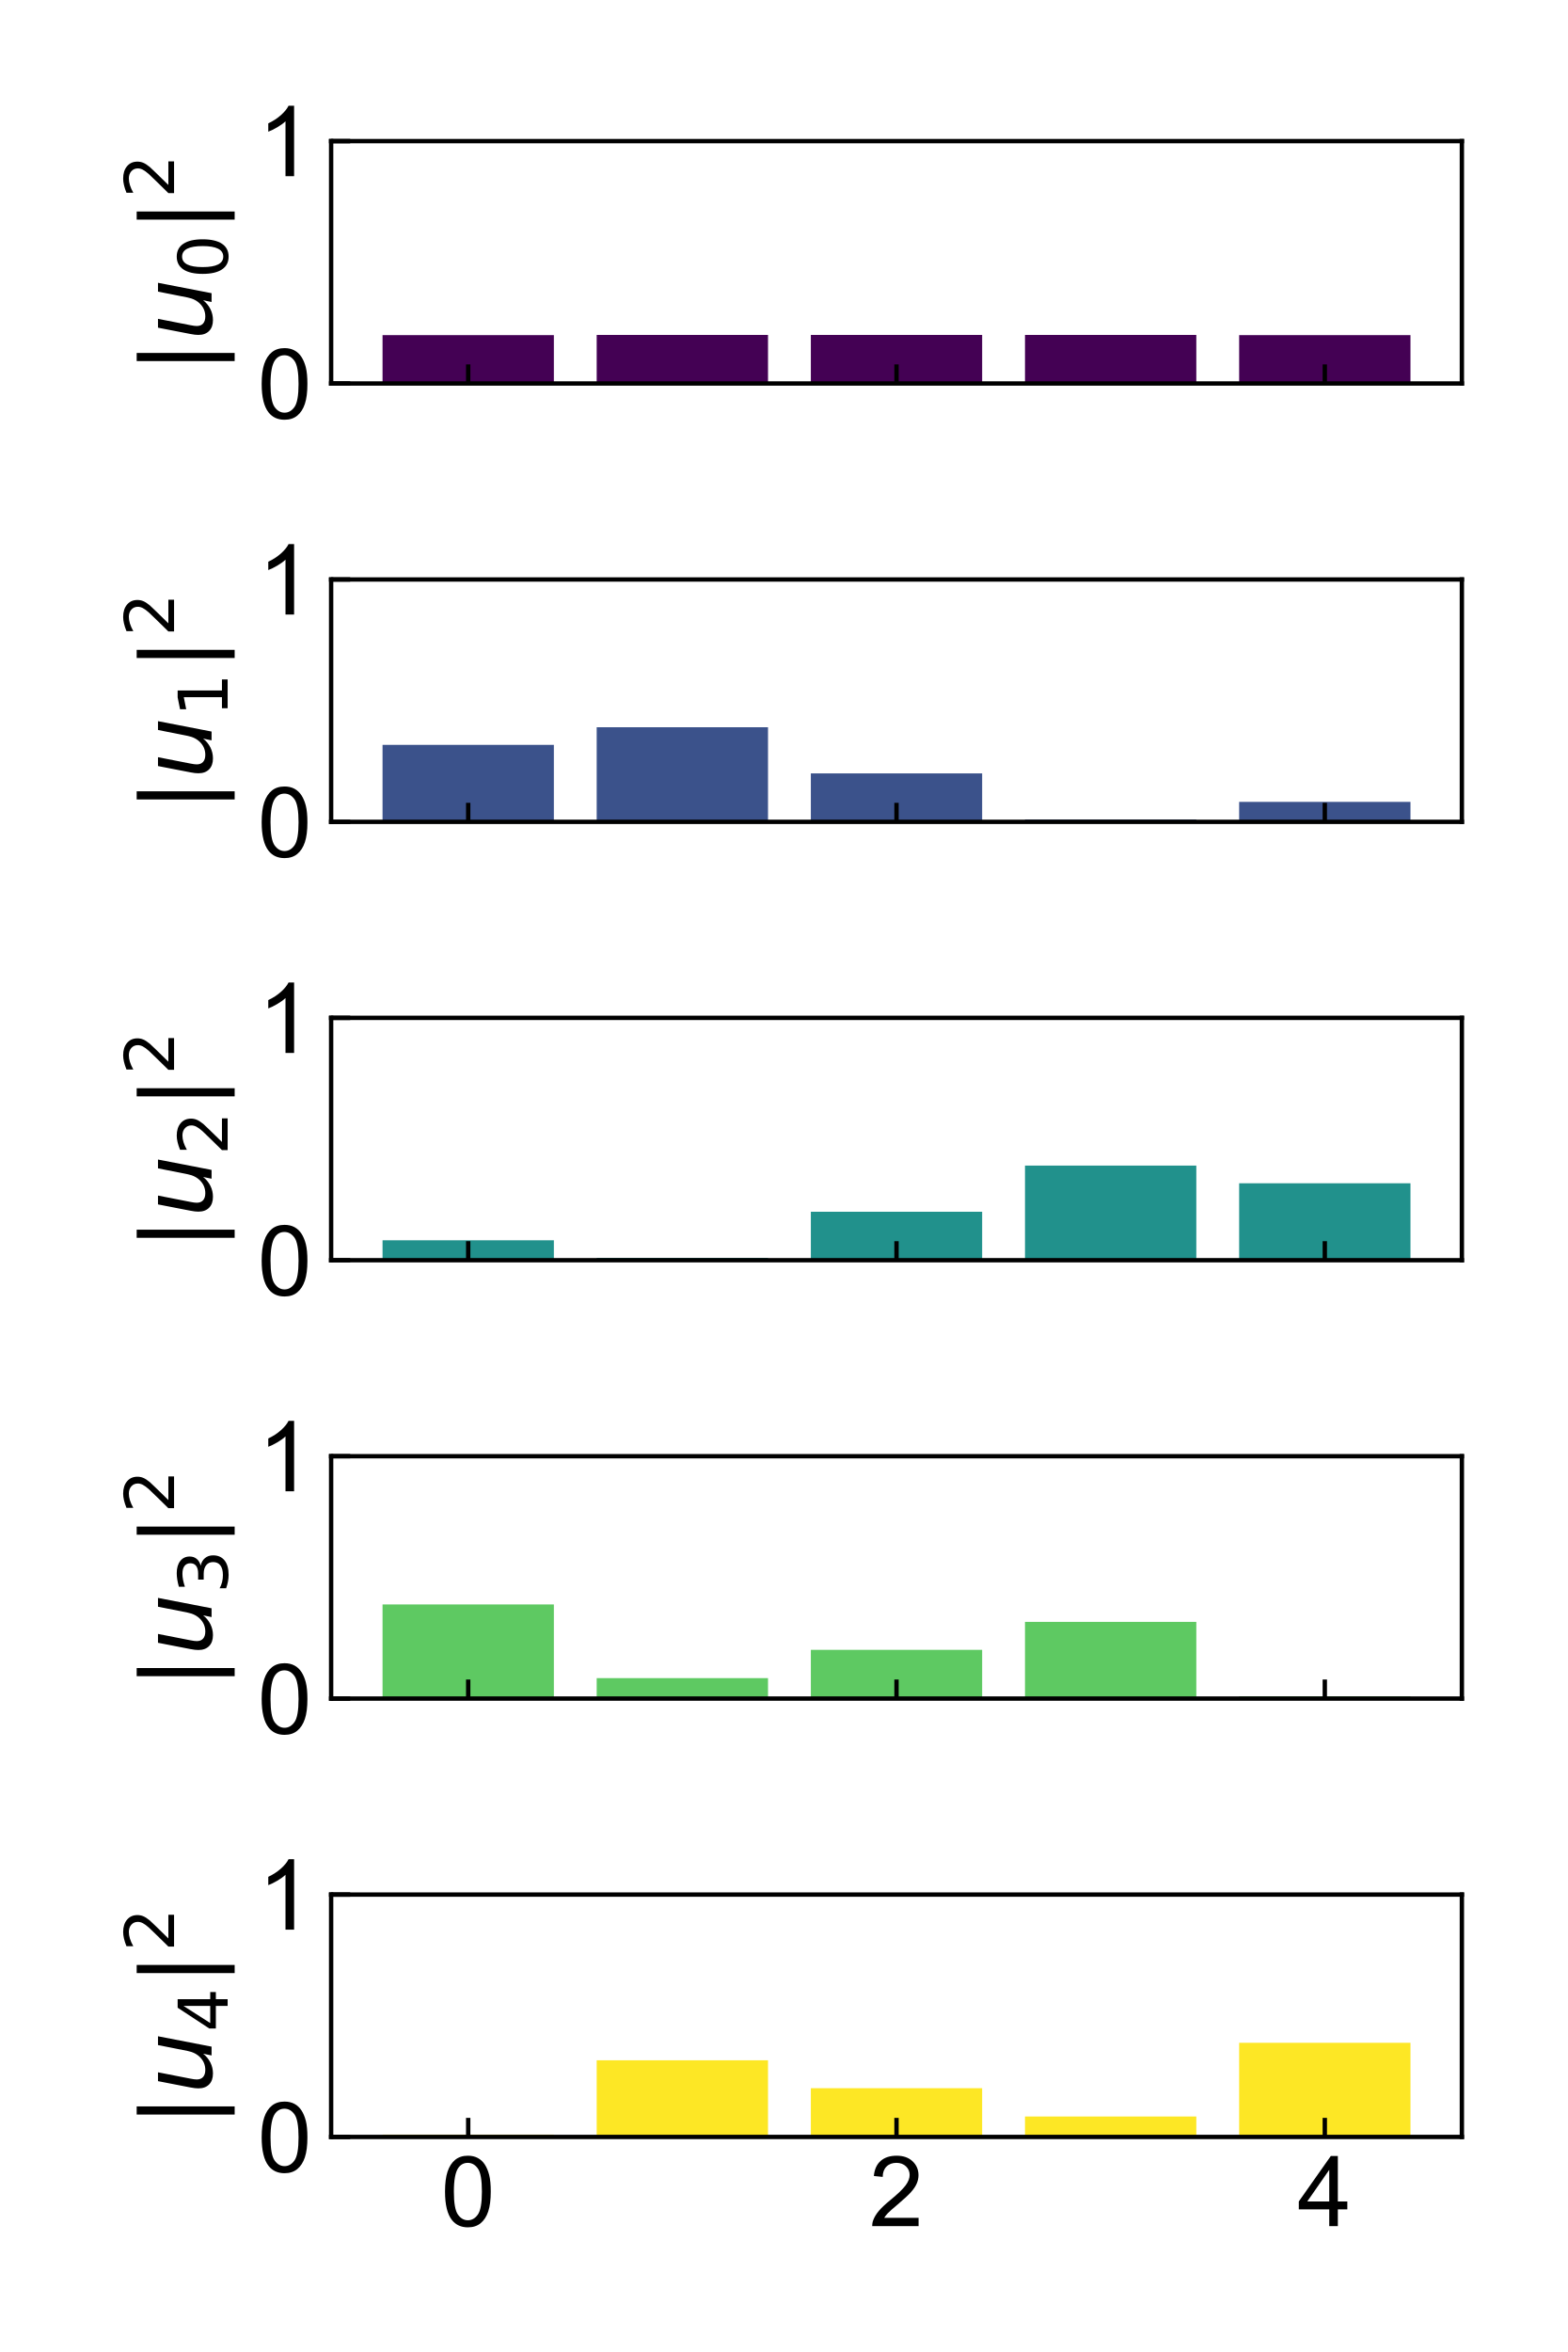
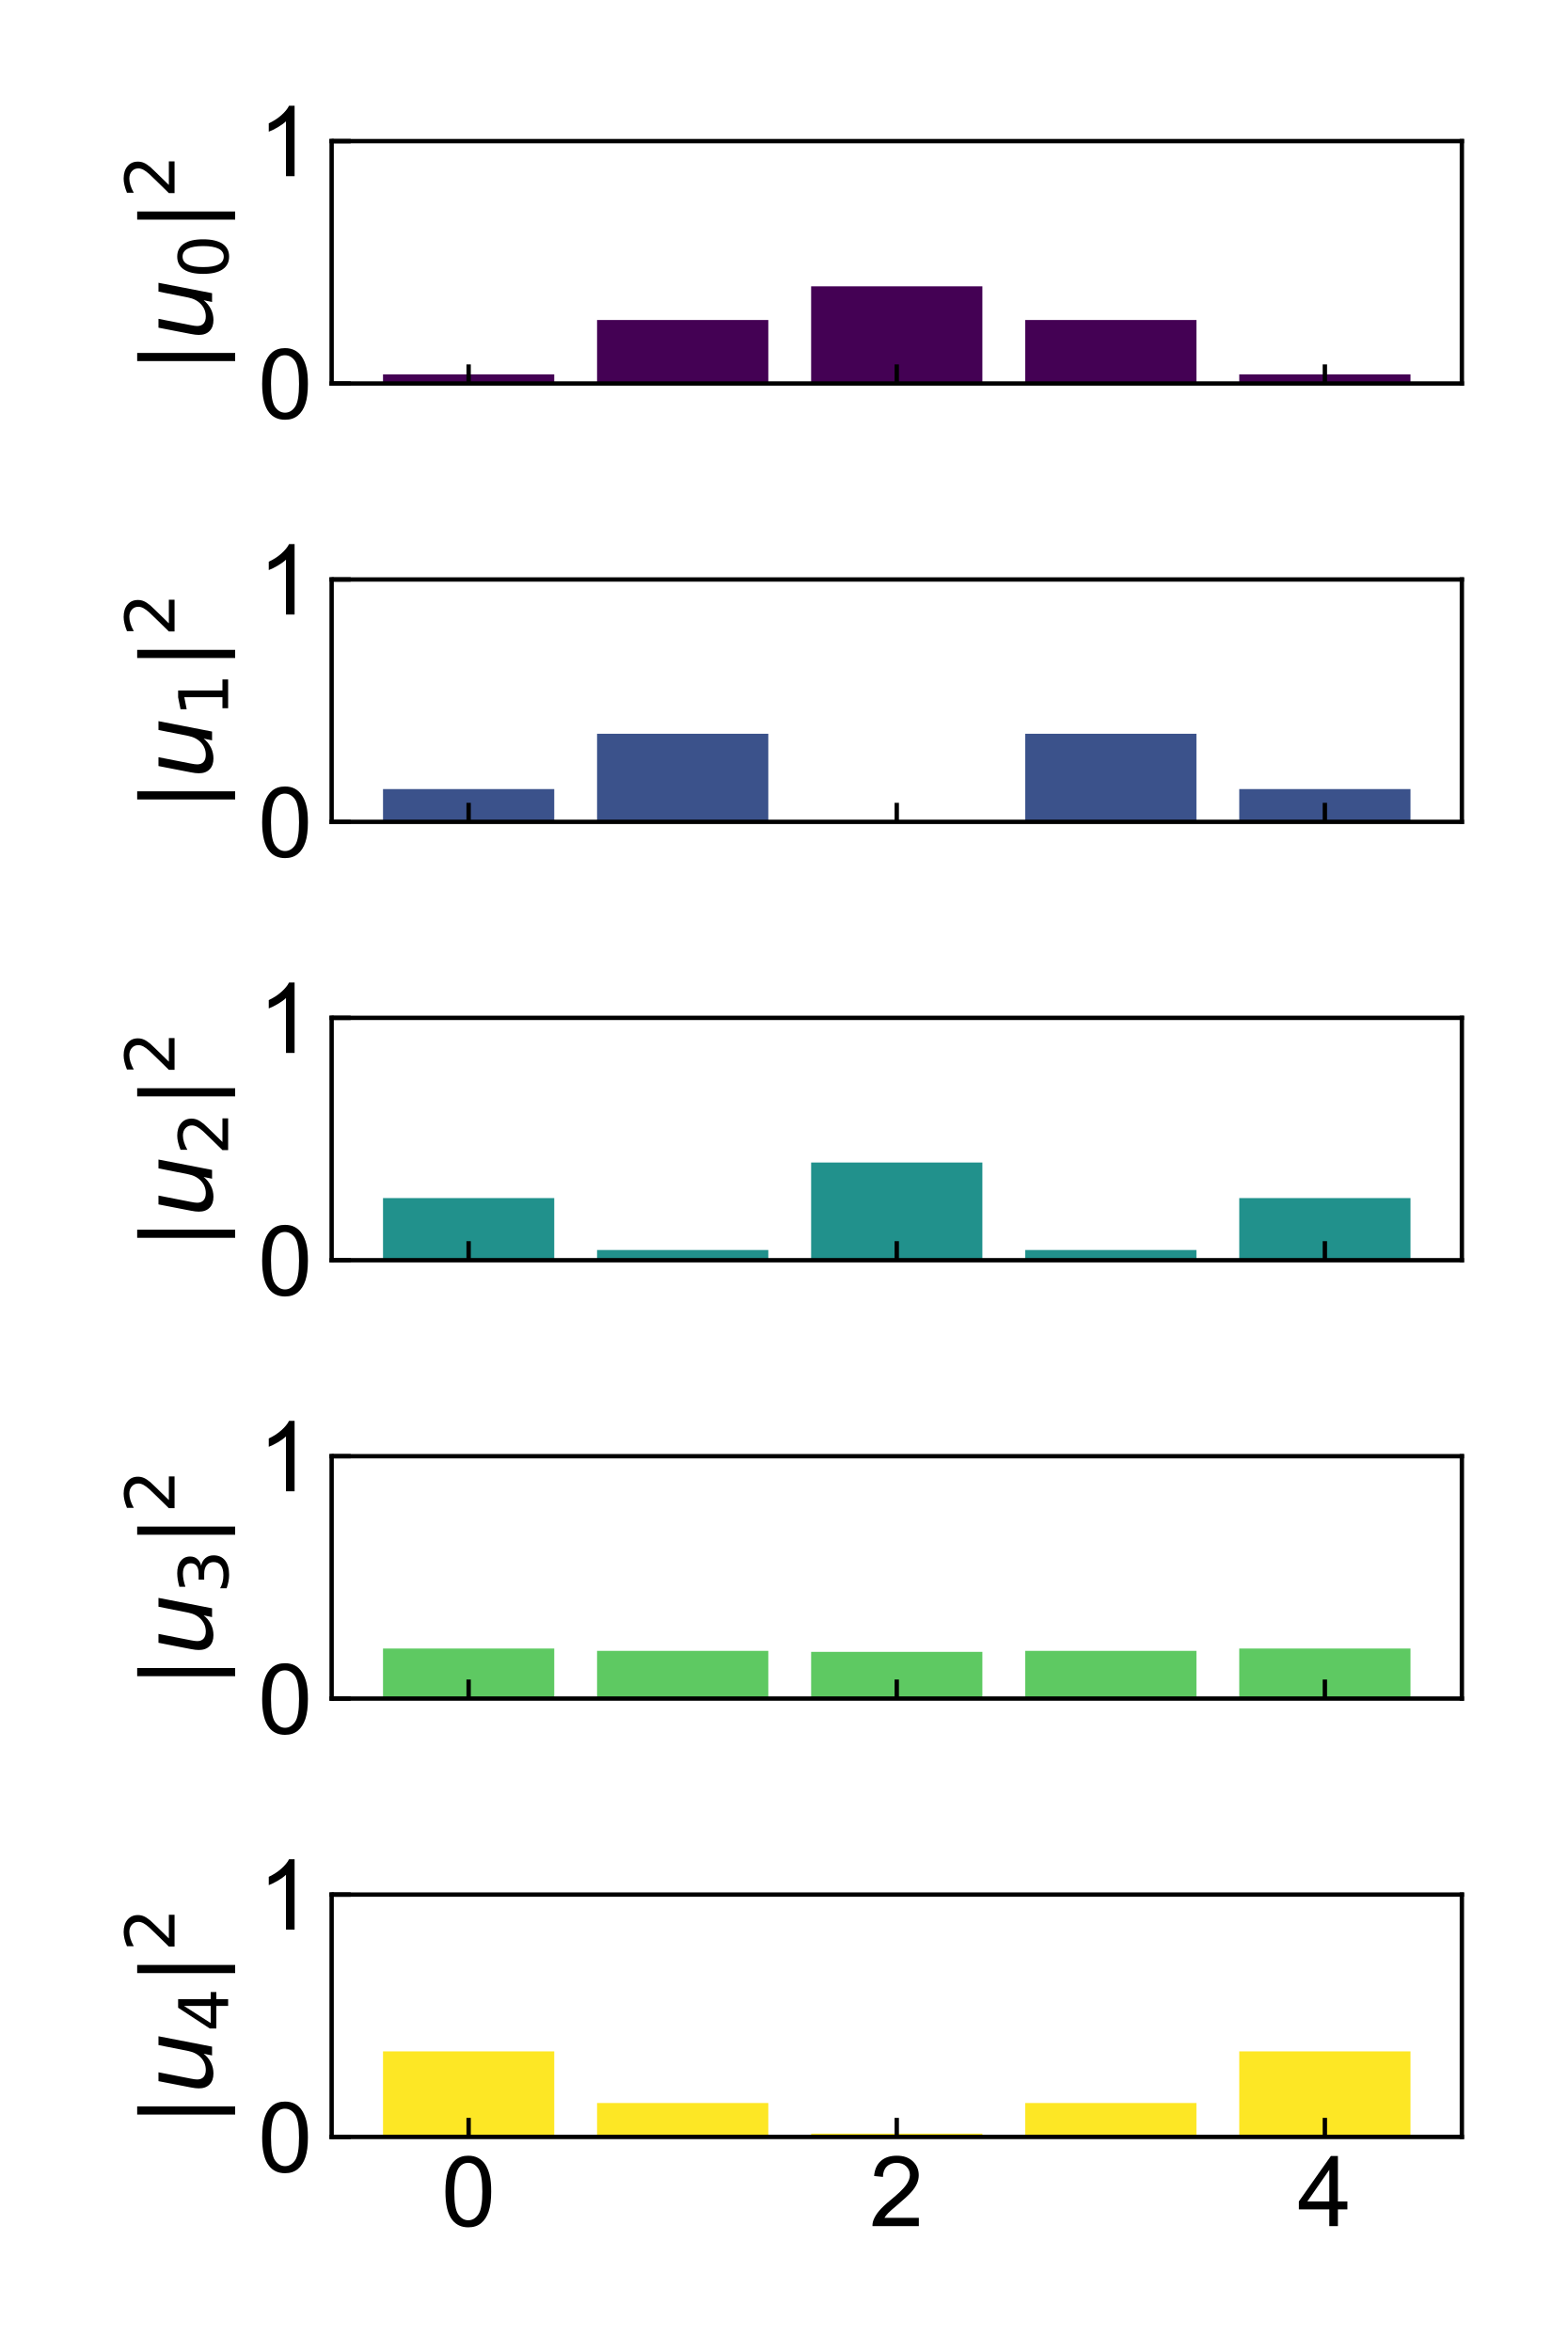
<svg xmlns="http://www.w3.org/2000/svg" xmlns:xlink="http://www.w3.org/1999/xlink" width="288pt" height="432pt" viewBox="0 0 288 432" version="1.1">
  <defs>
    <style type="text/css">*{stroke-linejoin: round; stroke-linecap: butt}</style>
  </defs>
  <g id="figure_1">
    <g id="patch_1">
      <path d="M 0 432  L 288 432  L 288 0  L 0 0  L 0 432  z " style="fill: none" />
    </g>
    <g id="axes_1">
      <g id="patch_2">
-         <path d="M 60.834 70.436  L 268.56 70.436  L 268.56 25.92  L 60.834 25.92  L 60.834 70.436  z " style="fill: none" />
+         <path d="M 60.924 70.436  L 268.56 70.436  L 268.56 25.92  L 60.924 25.92  L 60.924 70.436  z " style="fill: none" />
      </g>
      <g id="patch_3">
-         <path d="M 70.276 70.436  L 101.75 70.436  L 101.75 61.555  L 70.276 61.555  z " clip-path="url(#p95266a4637)" style="fill: #440154" />
+         <path d="M 70.362 70.436  L 101.822 70.436  L 101.822 68.764  L 70.362 68.764  z " clip-path="url(#pecebe88ffe)" style="fill: #440154" />
      </g>
      <g id="patch_4">
-         <path d="M 109.618 70.436  L 141.092 70.436  L 141.092 61.519  L 109.618 61.519  z " clip-path="url(#p95266a4637)" style="fill: #440154" />
+         <path d="M 109.687 70.436  L 141.147 70.436  L 141.147 58.776  L 109.687 58.776  z " clip-path="url(#pecebe88ffe)" style="fill: #440154" />
      </g>
      <g id="patch_5">
-         <path d="M 148.96 70.436  L 180.434 70.436  L 180.434 61.515  L 148.96 61.515  z " clip-path="url(#p95266a4637)" style="fill: #440154" />
+         <path d="M 149.012 70.436  L 180.472 70.436  L 180.472 52.583  L 149.012 52.583  z " clip-path="url(#pecebe88ffe)" style="fill: #440154" />
      </g>
      <g id="patch_6">
-         <path d="M 188.302 70.436  L 219.776 70.436  L 219.776 61.519  L 188.302 61.519  z " clip-path="url(#p95266a4637)" style="fill: #440154" />
+         <path d="M 188.337 70.436  L 219.797 70.436  L 219.797 58.776  L 188.337 58.776  z " clip-path="url(#pecebe88ffe)" style="fill: #440154" />
      </g>
      <g id="patch_7">
-         <path d="M 227.644 70.436  L 259.118 70.436  L 259.118 61.555  L 227.644 61.555  z " clip-path="url(#p95266a4637)" style="fill: #440154" />
+         <path d="M 227.662 70.436  L 259.122 70.436  L 259.122 68.764  L 227.662 68.764  z " clip-path="url(#pecebe88ffe)" style="fill: #440154" />
      </g>
      <g id="matplotlib.axis_1">
        <g id="xtick_1">
          <g id="line2d_1">
            <defs>
-               <path id="mbceab2cd16" d="M 0 0  L 0 -3.5  " style="stroke: #000000; stroke-width: 0.8" />
+               <path id="mc1a8fdf931" d="M 0 0  L 0 -3.5  " style="stroke: #000000; stroke-width: 0.8" />
            </defs>
            <g>
-               <use xlink:href="#mbceab2cd16" x="86.013" y="70.436" style="stroke: #000000; stroke-width: 0.8" />
+               <use xlink:href="#mc1a8fdf931" x="86.092" y="70.436" style="stroke: #000000; stroke-width: 0.8" />
            </g>
          </g>
        </g>
        <g id="xtick_2">
          <g id="line2d_2">
            <g>
-               <use xlink:href="#mbceab2cd16" x="164.697" y="70.436" style="stroke: #000000; stroke-width: 0.8" />
+               <use xlink:href="#mc1a8fdf931" x="164.742" y="70.436" style="stroke: #000000; stroke-width: 0.8" />
            </g>
          </g>
        </g>
        <g id="xtick_3">
          <g id="line2d_3">
            <g>
-               <use xlink:href="#mbceab2cd16" x="243.381" y="70.436" style="stroke: #000000; stroke-width: 0.8" />
+               <use xlink:href="#mc1a8fdf931" x="243.392" y="70.436" style="stroke: #000000; stroke-width: 0.8" />
            </g>
          </g>
        </g>
      </g>
      <g id="matplotlib.axis_2">
        <g id="ytick_1">
          <g id="line2d_4">
            <defs>
-               <path id="m86d9c47aa5" d="M 0 0  L 3.5 0  " style="stroke: #000000; stroke-width: 0.8" />
+               <path id="m98992fd514" d="M 0 0  L 3.5 0  " style="stroke: #000000; stroke-width: 0.8" />
            </defs>
            <g>
-               <use xlink:href="#m86d9c47aa5" x="60.834" y="70.436" style="stroke: #000000; stroke-width: 0.8" />
+               <use xlink:href="#m98992fd514" x="60.924" y="70.436" style="stroke: #000000; stroke-width: 0.8" />
            </g>
          </g>
          <g id="text_1">
-             <g transform="translate(47.32431 76.87803) scale(0.18 -0.18)">
+             <g transform="translate(47.41431 76.87803) scale(0.18 -0.18)">
              <defs>
                <path id="ArialMT-30" d="M 266 2259  Q 266 3072 433 3567  Q 600 4063 929 4331  Q 1259 4600 1759 4600  Q 2128 4600 2406 4451  Q 2684 4303 2865 4023  Q 3047 3744 3150 3342  Q 3253 2941 3253 2259  Q 3253 1453 3087 958  Q 2922 463 2592 192  Q 2263 -78 1759 -78  Q 1097 -78 719 397  Q 266 969 266 2259  z M 844 2259  Q 844 1131 1108 757  Q 1372 384 1759 384  Q 2147 384 2411 759  Q 2675 1134 2675 2259  Q 2675 3391 2411 3762  Q 2147 4134 1753 4134  Q 1366 4134 1134 3806  Q 844 3388 844 2259  z " transform="scale(0.015625)" />
              </defs>
              <use xlink:href="#ArialMT-30" />
            </g>
          </g>
        </g>
        <g id="ytick_2">
          <g id="line2d_5">
            <g>
-               <use xlink:href="#m86d9c47aa5" x="60.834" y="25.92" style="stroke: #000000; stroke-width: 0.8" />
+               <use xlink:href="#m98992fd514" x="60.924" y="25.92" style="stroke: #000000; stroke-width: 0.8" />
            </g>
          </g>
          <g id="text_2">
-             <g transform="translate(47.32431 32.36203) scale(0.18 -0.18)">
+             <g transform="translate(47.41431 32.36203) scale(0.18 -0.18)">
              <defs>
                <path id="ArialMT-31" d="M 2384 0  L 1822 0  L 1822 3584  Q 1619 3391 1289 3197  Q 959 3003 697 2906  L 697 3450  Q 1169 3672 1522 3987  Q 1875 4303 2022 4600  L 2384 4600  L 2384 0  z " transform="scale(0.015625)" />
              </defs>
              <use xlink:href="#ArialMT-31" />
            </g>
          </g>
        </g>
        <g id="text_3">
-           <g transform="translate(39.00431 68.608) rotate(-90) scale(0.18 -0.18)">
+           <g transform="translate(39.09431 68.608) rotate(-90) scale(0.18 -0.18)">
            <defs>
              <path id="DejaVuSans-7c" d="M 1344 4891  L 1344 -1509  L 813 -1509  L 813 4891  L 1344 4891  z " transform="scale(0.015625)" />
              <path id="DejaVuSans-Oblique-75" d="M 428 1388  L 838 3500  L 1416 3500  L 1006 1409  Q 975 1256 961 1147  Q 947 1038 947 966  Q 947 700 1109 554  Q 1272 409 1569 409  Q 2031 409 2368 721  Q 2706 1034 2809 1563  L 3194 3500  L 3769 3500  L 3091 0  L 2516 0  L 2631 550  Q 2388 244 2052 76  Q 1716 -91 1338 -91  Q 878 -91 622 161  Q 366 413 366 863  Q 366 956 381 1097  Q 397 1238 428 1388  z " transform="scale(0.015625)" />
              <path id="DejaVuSans-30" d="M 2034 4250  Q 1547 4250 1301 3770  Q 1056 3291 1056 2328  Q 1056 1369 1301 889  Q 1547 409 2034 409  Q 2525 409 2770 889  Q 3016 1369 3016 2328  Q 3016 3291 2770 3770  Q 2525 4250 2034 4250  z M 2034 4750  Q 2819 4750 3233 4129  Q 3647 3509 3647 2328  Q 3647 1150 3233 529  Q 2819 -91 2034 -91  Q 1250 -91 836 529  Q 422 1150 422 2328  Q 422 3509 836 4129  Q 1250 4750 2034 4750  z " transform="scale(0.015625)" />
              <path id="DejaVuSans-32" d="M 1228 531  L 3431 531  L 3431 0  L 469 0  L 469 531  Q 828 903 1448 1529  Q 2069 2156 2228 2338  Q 2531 2678 2651 2914  Q 2772 3150 2772 3378  Q 2772 3750 2511 3984  Q 2250 4219 1831 4219  Q 1534 4219 1204 4116  Q 875 4013 500 3803  L 500 4441  Q 881 4594 1212 4672  Q 1544 4750 1819 4750  Q 2544 4750 2975 4387  Q 3406 4025 3406 3419  Q 3406 3131 3298 2873  Q 3191 2616 2906 2266  Q 2828 2175 2409 1742  Q 1991 1309 1228 531  z " transform="scale(0.015625)" />
            </defs>
            <use xlink:href="#DejaVuSans-7c" transform="translate(0 0.765625)" />
            <use xlink:href="#DejaVuSans-Oblique-75" transform="translate(33.69141 0.765625)" />
            <use xlink:href="#DejaVuSans-30" transform="translate(97.07031 -15.64062) scale(0.7)" />
            <use xlink:href="#DejaVuSans-7c" transform="translate(144.3408 0.765625)" />
            <use xlink:href="#DejaVuSans-32" transform="translate(178.9893 39.04688) scale(0.7)" />
          </g>
        </g>
      </g>
      <g id="patch_8">
-         <path d="M 60.834 70.436  L 60.834 25.92  " style="fill: none; stroke: #000000; stroke-width: 0.8; stroke-linejoin: miter; stroke-linecap: square" />
+         <path d="M 60.924 70.436  L 60.924 25.92  " style="fill: none; stroke: #000000; stroke-width: 0.8; stroke-linejoin: miter; stroke-linecap: square" />
      </g>
      <g id="patch_9">
        <path d="M 268.56 70.436  L 268.56 25.92  " style="fill: none; stroke: #000000; stroke-width: 0.8; stroke-linejoin: miter; stroke-linecap: square" />
      </g>
      <g id="patch_10">
-         <path d="M 60.834 70.436  L 268.56 70.436  " style="fill: none; stroke: #000000; stroke-width: 0.8; stroke-linejoin: miter; stroke-linecap: square" />
+         <path d="M 60.924 70.436  L 268.56 70.436  " style="fill: none; stroke: #000000; stroke-width: 0.8; stroke-linejoin: miter; stroke-linecap: square" />
      </g>
      <g id="patch_11">
-         <path d="M 60.834 25.92  L 268.56 25.92  " style="fill: none; stroke: #000000; stroke-width: 0.8; stroke-linejoin: miter; stroke-linecap: square" />
+         <path d="M 60.924 25.92  L 268.56 25.92  " style="fill: none; stroke: #000000; stroke-width: 0.8; stroke-linejoin: miter; stroke-linecap: square" />
      </g>
    </g>
    <g id="axes_2">
      <g id="patch_12">
-         <path d="M 60.834 150.952  L 268.56 150.952  L 268.56 106.436  L 60.834 106.436  L 60.834 150.952  z " style="fill: none" />
+         <path d="M 60.924 150.952  L 268.56 150.952  L 268.56 106.436  L 60.924 106.436  L 60.924 150.952  z " style="fill: none" />
      </g>
      <g id="patch_13">
-         <path d="M 70.276 150.952  L 101.75 150.952  L 101.75 136.816  L 70.276 136.816  z " clip-path="url(#pa71d7de0cf)" style="fill: #3b528b" />
+         <path d="M 70.362 150.952  L 101.822 150.952  L 101.822 144.932  L 70.362 144.932  z " clip-path="url(#pc5c93300d6)" style="fill: #3b528b" />
      </g>
      <g id="patch_14">
-         <path d="M 109.618 150.952  L 141.092 150.952  L 141.092 133.575  L 109.618 133.575  z " clip-path="url(#pa71d7de0cf)" style="fill: #3b528b" />
+         <path d="M 109.687 150.952  L 141.147 150.952  L 141.147 134.775  L 109.687 134.775  z " clip-path="url(#pc5c93300d6)" style="fill: #3b528b" />
      </g>
      <g id="patch_15">
-         <path d="M 148.96 150.952  L 180.434 150.952  L 180.434 142.05  L 148.96 142.05  z " clip-path="url(#pa71d7de0cf)" style="fill: #3b528b" />
+         <path d="M 149.012 150.952  L 180.472 150.952  L 180.472 150.829  L 149.012 150.829  z " clip-path="url(#pc5c93300d6)" style="fill: #3b528b" />
      </g>
      <g id="patch_16">
-         <path d="M 188.302 150.952  L 219.776 150.952  L 219.776 150.516  L 188.302 150.516  z " clip-path="url(#pa71d7de0cf)" style="fill: #3b528b" />
+         <path d="M 188.337 150.952  L 219.797 150.952  L 219.797 134.775  L 188.337 134.775  z " clip-path="url(#pc5c93300d6)" style="fill: #3b528b" />
      </g>
      <g id="patch_17">
-         <path d="M 227.644 150.952  L 259.118 150.952  L 259.118 147.287  L 227.644 147.287  z " clip-path="url(#pa71d7de0cf)" style="fill: #3b528b" />
+         <path d="M 227.662 150.952  L 259.122 150.952  L 259.122 144.932  L 227.662 144.932  z " clip-path="url(#pc5c93300d6)" style="fill: #3b528b" />
      </g>
      <g id="matplotlib.axis_3">
        <g id="xtick_4">
          <g id="line2d_6">
            <g>
-               <use xlink:href="#mbceab2cd16" x="86.013" y="150.952" style="stroke: #000000; stroke-width: 0.8" />
+               <use xlink:href="#mc1a8fdf931" x="86.092" y="150.952" style="stroke: #000000; stroke-width: 0.8" />
            </g>
          </g>
        </g>
        <g id="xtick_5">
          <g id="line2d_7">
            <g>
-               <use xlink:href="#mbceab2cd16" x="164.697" y="150.952" style="stroke: #000000; stroke-width: 0.8" />
+               <use xlink:href="#mc1a8fdf931" x="164.742" y="150.952" style="stroke: #000000; stroke-width: 0.8" />
            </g>
          </g>
        </g>
        <g id="xtick_6">
          <g id="line2d_8">
            <g>
-               <use xlink:href="#mbceab2cd16" x="243.381" y="150.952" style="stroke: #000000; stroke-width: 0.8" />
+               <use xlink:href="#mc1a8fdf931" x="243.392" y="150.952" style="stroke: #000000; stroke-width: 0.8" />
            </g>
          </g>
        </g>
      </g>
      <g id="matplotlib.axis_4">
        <g id="ytick_3">
          <g id="line2d_9">
            <g>
-               <use xlink:href="#m86d9c47aa5" x="60.834" y="150.952" style="stroke: #000000; stroke-width: 0.8" />
+               <use xlink:href="#m98992fd514" x="60.924" y="150.952" style="stroke: #000000; stroke-width: 0.8" />
            </g>
          </g>
          <g id="text_4">
-             <g transform="translate(47.32431 157.394) scale(0.18 -0.18)">
+             <g transform="translate(47.41431 157.394) scale(0.18 -0.18)">
              <use xlink:href="#ArialMT-30" />
            </g>
          </g>
        </g>
        <g id="ytick_4">
          <g id="line2d_10">
            <g>
-               <use xlink:href="#m86d9c47aa5" x="60.834" y="106.436" style="stroke: #000000; stroke-width: 0.8" />
+               <use xlink:href="#m98992fd514" x="60.924" y="106.436" style="stroke: #000000; stroke-width: 0.8" />
            </g>
          </g>
          <g id="text_5">
-             <g transform="translate(47.32431 112.878) scale(0.18 -0.18)">
+             <g transform="translate(47.41431 112.878) scale(0.18 -0.18)">
              <use xlink:href="#ArialMT-31" />
            </g>
          </g>
        </g>
        <g id="text_6">
-           <g transform="translate(39.00431 149.124) rotate(-90) scale(0.18 -0.18)">
+           <g transform="translate(39.09431 149.124) rotate(-90) scale(0.18 -0.18)">
            <defs>
              <path id="DejaVuSans-31" d="M 794 531  L 1825 531  L 1825 4091  L 703 3866  L 703 4441  L 1819 4666  L 2450 4666  L 2450 531  L 3481 531  L 3481 0  L 794 0  L 794 531  z " transform="scale(0.015625)" />
            </defs>
            <use xlink:href="#DejaVuSans-7c" transform="translate(0 0.765625)" />
            <use xlink:href="#DejaVuSans-Oblique-75" transform="translate(33.69141 0.765625)" />
            <use xlink:href="#DejaVuSans-31" transform="translate(97.07031 -15.64062) scale(0.7)" />
            <use xlink:href="#DejaVuSans-7c" transform="translate(144.3408 0.765625)" />
            <use xlink:href="#DejaVuSans-32" transform="translate(178.9893 39.04688) scale(0.7)" />
          </g>
        </g>
      </g>
      <g id="patch_18">
-         <path d="M 60.834 150.952  L 60.834 106.436  " style="fill: none; stroke: #000000; stroke-width: 0.8; stroke-linejoin: miter; stroke-linecap: square" />
+         <path d="M 60.924 150.952  L 60.924 106.436  " style="fill: none; stroke: #000000; stroke-width: 0.8; stroke-linejoin: miter; stroke-linecap: square" />
      </g>
      <g id="patch_19">
        <path d="M 268.56 150.952  L 268.56 106.436  " style="fill: none; stroke: #000000; stroke-width: 0.8; stroke-linejoin: miter; stroke-linecap: square" />
      </g>
      <g id="patch_20">
-         <path d="M 60.834 150.952  L 268.56 150.952  " style="fill: none; stroke: #000000; stroke-width: 0.8; stroke-linejoin: miter; stroke-linecap: square" />
+         <path d="M 60.924 150.952  L 268.56 150.952  " style="fill: none; stroke: #000000; stroke-width: 0.8; stroke-linejoin: miter; stroke-linecap: square" />
      </g>
      <g id="patch_21">
-         <path d="M 60.834 106.436  L 268.56 106.436  " style="fill: none; stroke: #000000; stroke-width: 0.8; stroke-linejoin: miter; stroke-linecap: square" />
+         <path d="M 60.924 106.436  L 268.56 106.436  " style="fill: none; stroke: #000000; stroke-width: 0.8; stroke-linejoin: miter; stroke-linecap: square" />
      </g>
    </g>
    <g id="axes_3">
      <g id="patch_22">
-         <path d="M 60.834 231.468  L 268.56 231.468  L 268.56 186.952  L 60.834 186.952  L 60.834 231.468  z " style="fill: none" />
+         <path d="M 60.924 231.468  L 268.56 231.468  L 268.56 186.952  L 60.924 186.952  L 60.924 231.468  z " style="fill: none" />
      </g>
      <g id="patch_23">
-         <path d="M 70.276 231.468  L 101.75 231.468  L 101.75 227.803  L 70.276 227.803  z " clip-path="url(#p2d2ef1b087)" style="fill: #21918c" />
+         <path d="M 70.362 231.468  L 101.822 231.468  L 101.822 220.059  L 70.362 220.059  z " clip-path="url(#pe6e3dd78bc)" style="fill: #21918c" />
      </g>
      <g id="patch_24">
-         <path d="M 109.618 231.468  L 141.092 231.468  L 141.092 231.032  L 109.618 231.032  z " clip-path="url(#p2d2ef1b087)" style="fill: #21918c" />
+         <path d="M 109.687 231.468  L 141.147 231.468  L 141.147 229.591  L 109.687 229.591  z " clip-path="url(#pe6e3dd78bc)" style="fill: #21918c" />
      </g>
      <g id="patch_25">
-         <path d="M 148.96 231.468  L 180.434 231.468  L 180.434 222.566  L 148.96 222.566  z " clip-path="url(#p2d2ef1b087)" style="fill: #21918c" />
+         <path d="M 149.012 231.468  L 180.472 231.468  L 180.472 213.523  L 149.012 213.523  z " clip-path="url(#pe6e3dd78bc)" style="fill: #21918c" />
      </g>
      <g id="patch_26">
-         <path d="M 188.302 231.468  L 219.776 231.468  L 219.776 214.091  L 188.302 214.091  z " clip-path="url(#p2d2ef1b087)" style="fill: #21918c" />
+         <path d="M 188.337 231.468  L 219.797 231.468  L 219.797 229.591  L 188.337 229.591  z " clip-path="url(#pe6e3dd78bc)" style="fill: #21918c" />
      </g>
      <g id="patch_27">
-         <path d="M 227.644 231.468  L 259.118 231.468  L 259.118 217.332  L 227.644 217.332  z " clip-path="url(#p2d2ef1b087)" style="fill: #21918c" />
+         <path d="M 227.662 231.468  L 259.122 231.468  L 259.122 220.059  L 227.662 220.059  z " clip-path="url(#pe6e3dd78bc)" style="fill: #21918c" />
      </g>
      <g id="matplotlib.axis_5">
        <g id="xtick_7">
          <g id="line2d_11">
            <g>
-               <use xlink:href="#mbceab2cd16" x="86.013" y="231.468" style="stroke: #000000; stroke-width: 0.8" />
+               <use xlink:href="#mc1a8fdf931" x="86.092" y="231.468" style="stroke: #000000; stroke-width: 0.8" />
            </g>
          </g>
        </g>
        <g id="xtick_8">
          <g id="line2d_12">
            <g>
-               <use xlink:href="#mbceab2cd16" x="164.697" y="231.468" style="stroke: #000000; stroke-width: 0.8" />
+               <use xlink:href="#mc1a8fdf931" x="164.742" y="231.468" style="stroke: #000000; stroke-width: 0.8" />
            </g>
          </g>
        </g>
        <g id="xtick_9">
          <g id="line2d_13">
            <g>
-               <use xlink:href="#mbceab2cd16" x="243.381" y="231.468" style="stroke: #000000; stroke-width: 0.8" />
+               <use xlink:href="#mc1a8fdf931" x="243.392" y="231.468" style="stroke: #000000; stroke-width: 0.8" />
            </g>
          </g>
        </g>
      </g>
      <g id="matplotlib.axis_6">
        <g id="ytick_5">
          <g id="line2d_14">
            <g>
-               <use xlink:href="#m86d9c47aa5" x="60.834" y="231.468" style="stroke: #000000; stroke-width: 0.8" />
+               <use xlink:href="#m98992fd514" x="60.924" y="231.468" style="stroke: #000000; stroke-width: 0.8" />
            </g>
          </g>
          <g id="text_7">
-             <g transform="translate(47.32431 237.91) scale(0.18 -0.18)">
+             <g transform="translate(47.41431 237.91) scale(0.18 -0.18)">
              <use xlink:href="#ArialMT-30" />
            </g>
          </g>
        </g>
        <g id="ytick_6">
          <g id="line2d_15">
            <g>
-               <use xlink:href="#m86d9c47aa5" x="60.834" y="186.952" style="stroke: #000000; stroke-width: 0.8" />
+               <use xlink:href="#m98992fd514" x="60.924" y="186.952" style="stroke: #000000; stroke-width: 0.8" />
            </g>
          </g>
          <g id="text_8">
-             <g transform="translate(47.32431 193.394) scale(0.18 -0.18)">
+             <g transform="translate(47.41431 193.394) scale(0.18 -0.18)">
              <use xlink:href="#ArialMT-31" />
            </g>
          </g>
        </g>
        <g id="text_9">
-           <g transform="translate(39.00431 229.64) rotate(-90) scale(0.18 -0.18)">
+           <g transform="translate(39.09431 229.64) rotate(-90) scale(0.18 -0.18)">
            <use xlink:href="#DejaVuSans-7c" transform="translate(0 0.765625)" />
            <use xlink:href="#DejaVuSans-Oblique-75" transform="translate(33.69141 0.765625)" />
            <use xlink:href="#DejaVuSans-32" transform="translate(97.07031 -15.64062) scale(0.7)" />
            <use xlink:href="#DejaVuSans-7c" transform="translate(144.3408 0.765625)" />
            <use xlink:href="#DejaVuSans-32" transform="translate(178.9893 39.04688) scale(0.7)" />
          </g>
        </g>
      </g>
      <g id="patch_28">
-         <path d="M 60.834 231.468  L 60.834 186.952  " style="fill: none; stroke: #000000; stroke-width: 0.8; stroke-linejoin: miter; stroke-linecap: square" />
+         <path d="M 60.924 231.468  L 60.924 186.952  " style="fill: none; stroke: #000000; stroke-width: 0.8; stroke-linejoin: miter; stroke-linecap: square" />
      </g>
      <g id="patch_29">
        <path d="M 268.56 231.468  L 268.56 186.952  " style="fill: none; stroke: #000000; stroke-width: 0.8; stroke-linejoin: miter; stroke-linecap: square" />
      </g>
      <g id="patch_30">
-         <path d="M 60.834 231.468  L 268.56 231.468  " style="fill: none; stroke: #000000; stroke-width: 0.8; stroke-linejoin: miter; stroke-linecap: square" />
+         <path d="M 60.924 231.468  L 268.56 231.468  " style="fill: none; stroke: #000000; stroke-width: 0.8; stroke-linejoin: miter; stroke-linecap: square" />
      </g>
      <g id="patch_31">
-         <path d="M 60.834 186.952  L 268.56 186.952  " style="fill: none; stroke: #000000; stroke-width: 0.8; stroke-linejoin: miter; stroke-linecap: square" />
+         <path d="M 60.924 186.952  L 268.56 186.952  " style="fill: none; stroke: #000000; stroke-width: 0.8; stroke-linejoin: miter; stroke-linecap: square" />
      </g>
    </g>
    <g id="axes_4">
      <g id="patch_32">
-         <path d="M 60.834 311.984  L 268.56 311.984  L 268.56 267.468  L 60.834 267.468  L 60.834 311.984  z " style="fill: none" />
+         <path d="M 60.924 311.984  L 268.56 311.984  L 268.56 267.468  L 60.924 267.468  L 60.924 311.984  z " style="fill: none" />
      </g>
      <g id="patch_33">
-         <path d="M 70.276 311.984  L 101.75 311.984  L 101.75 294.688  L 70.276 294.688  z " clip-path="url(#pe78fa713b9)" style="fill: #5ec962" />
+         <path d="M 70.362 311.984  L 101.822 311.984  L 101.822 302.786  L 70.362 302.786  z " clip-path="url(#pdb3006c3b9)" style="fill: #5ec962" />
      </g>
      <g id="patch_34">
-         <path d="M 109.618 311.984  L 141.092 311.984  L 141.092 308.229  L 109.618 308.229  z " clip-path="url(#pe78fa713b9)" style="fill: #5ec962" />
+         <path d="M 109.687 311.984  L 141.147 311.984  L 141.147 303.216  L 109.687 303.216  z " clip-path="url(#pdb3006c3b9)" style="fill: #5ec962" />
      </g>
      <g id="patch_35">
-         <path d="M 148.96 311.984  L 180.434 311.984  L 180.434 303.035  L 148.96 303.035  z " clip-path="url(#pe78fa713b9)" style="fill: #5ec962" />
+         <path d="M 149.012 311.984  L 180.472 311.984  L 180.472 303.399  L 149.012 303.399  z " clip-path="url(#pdb3006c3b9)" style="fill: #5ec962" />
      </g>
      <g id="patch_36">
-         <path d="M 188.302 311.984  L 219.776 311.984  L 219.776 297.9  L 188.302 297.9  z " clip-path="url(#pe78fa713b9)" style="fill: #5ec962" />
+         <path d="M 188.337 311.984  L 219.797 311.984  L 219.797 303.216  L 188.337 303.216  z " clip-path="url(#pdb3006c3b9)" style="fill: #5ec962" />
      </g>
      <g id="patch_37">
-         <path d="M 227.644 311.984  L 259.118 311.984  L 259.118 311.553  L 227.644 311.553  z " clip-path="url(#pe78fa713b9)" style="fill: #5ec962" />
+         <path d="M 227.662 311.984  L 259.122 311.984  L 259.122 302.786  L 227.662 302.786  z " clip-path="url(#pdb3006c3b9)" style="fill: #5ec962" />
      </g>
      <g id="matplotlib.axis_7">
        <g id="xtick_10">
          <g id="line2d_16">
            <g>
-               <use xlink:href="#mbceab2cd16" x="86.013" y="311.984" style="stroke: #000000; stroke-width: 0.8" />
+               <use xlink:href="#mc1a8fdf931" x="86.092" y="311.984" style="stroke: #000000; stroke-width: 0.8" />
            </g>
          </g>
        </g>
        <g id="xtick_11">
          <g id="line2d_17">
            <g>
-               <use xlink:href="#mbceab2cd16" x="164.697" y="311.984" style="stroke: #000000; stroke-width: 0.8" />
+               <use xlink:href="#mc1a8fdf931" x="164.742" y="311.984" style="stroke: #000000; stroke-width: 0.8" />
            </g>
          </g>
        </g>
        <g id="xtick_12">
          <g id="line2d_18">
            <g>
-               <use xlink:href="#mbceab2cd16" x="243.381" y="311.984" style="stroke: #000000; stroke-width: 0.8" />
+               <use xlink:href="#mc1a8fdf931" x="243.392" y="311.984" style="stroke: #000000; stroke-width: 0.8" />
            </g>
          </g>
        </g>
      </g>
      <g id="matplotlib.axis_8">
        <g id="ytick_7">
          <g id="line2d_19">
            <g>
-               <use xlink:href="#m86d9c47aa5" x="60.834" y="311.984" style="stroke: #000000; stroke-width: 0.8" />
+               <use xlink:href="#m98992fd514" x="60.924" y="311.984" style="stroke: #000000; stroke-width: 0.8" />
            </g>
          </g>
          <g id="text_10">
-             <g transform="translate(47.32431 318.426) scale(0.18 -0.18)">
+             <g transform="translate(47.41431 318.426) scale(0.18 -0.18)">
              <use xlink:href="#ArialMT-30" />
            </g>
          </g>
        </g>
        <g id="ytick_8">
          <g id="line2d_20">
            <g>
-               <use xlink:href="#m86d9c47aa5" x="60.834" y="267.468" style="stroke: #000000; stroke-width: 0.8" />
+               <use xlink:href="#m98992fd514" x="60.924" y="267.468" style="stroke: #000000; stroke-width: 0.8" />
            </g>
          </g>
          <g id="text_11">
-             <g transform="translate(47.32431 273.91) scale(0.18 -0.18)">
+             <g transform="translate(47.41431 273.91) scale(0.18 -0.18)">
              <use xlink:href="#ArialMT-31" />
            </g>
          </g>
        </g>
        <g id="text_12">
-           <g transform="translate(39.00431 310.156) rotate(-90) scale(0.18 -0.18)">
+           <g transform="translate(39.09431 310.156) rotate(-90) scale(0.18 -0.18)">
            <defs>
              <path id="DejaVuSans-33" d="M 2597 2516  Q 3050 2419 3304 2112  Q 3559 1806 3559 1356  Q 3559 666 3084 287  Q 2609 -91 1734 -91  Q 1441 -91 1130 -33  Q 819 25 488 141  L 488 750  Q 750 597 1062 519  Q 1375 441 1716 441  Q 2309 441 2620 675  Q 2931 909 2931 1356  Q 2931 1769 2642 2001  Q 2353 2234 1838 2234  L 1294 2234  L 1294 2753  L 1863 2753  Q 2328 2753 2575 2939  Q 2822 3125 2822 3475  Q 2822 3834 2567 4026  Q 2313 4219 1838 4219  Q 1578 4219 1281 4162  Q 984 4106 628 3988  L 628 4550  Q 988 4650 1302 4700  Q 1616 4750 1894 4750  Q 2613 4750 3031 4423  Q 3450 4097 3450 3541  Q 3450 3153 3228 2886  Q 3006 2619 2597 2516  z " transform="scale(0.015625)" />
            </defs>
            <use xlink:href="#DejaVuSans-7c" transform="translate(0 0.765625)" />
            <use xlink:href="#DejaVuSans-Oblique-75" transform="translate(33.69141 0.765625)" />
            <use xlink:href="#DejaVuSans-33" transform="translate(97.07031 -15.64062) scale(0.7)" />
            <use xlink:href="#DejaVuSans-7c" transform="translate(144.3408 0.765625)" />
            <use xlink:href="#DejaVuSans-32" transform="translate(178.9893 39.04688) scale(0.7)" />
          </g>
        </g>
      </g>
      <g id="patch_38">
-         <path d="M 60.834 311.984  L 60.834 267.468  " style="fill: none; stroke: #000000; stroke-width: 0.8; stroke-linejoin: miter; stroke-linecap: square" />
+         <path d="M 60.924 311.984  L 60.924 267.468  " style="fill: none; stroke: #000000; stroke-width: 0.8; stroke-linejoin: miter; stroke-linecap: square" />
      </g>
      <g id="patch_39">
        <path d="M 268.56 311.984  L 268.56 267.468  " style="fill: none; stroke: #000000; stroke-width: 0.8; stroke-linejoin: miter; stroke-linecap: square" />
      </g>
      <g id="patch_40">
-         <path d="M 60.834 311.984  L 268.56 311.984  " style="fill: none; stroke: #000000; stroke-width: 0.8; stroke-linejoin: miter; stroke-linecap: square" />
+         <path d="M 60.924 311.984  L 268.56 311.984  " style="fill: none; stroke: #000000; stroke-width: 0.8; stroke-linejoin: miter; stroke-linecap: square" />
      </g>
      <g id="patch_41">
-         <path d="M 60.834 267.468  L 268.56 267.468  " style="fill: none; stroke: #000000; stroke-width: 0.8; stroke-linejoin: miter; stroke-linecap: square" />
+         <path d="M 60.924 267.468  L 268.56 267.468  " style="fill: none; stroke: #000000; stroke-width: 0.8; stroke-linejoin: miter; stroke-linecap: square" />
      </g>
    </g>
    <g id="axes_5">
      <g id="patch_42">
-         <path d="M 60.834 392.5  L 268.56 392.5  L 268.56 347.984  L 60.834 347.984  L 60.834 392.5  z " style="fill: none" />
+         <path d="M 60.924 392.5  L 268.56 392.5  L 268.56 347.984  L 60.924 347.984  L 60.924 392.5  z " style="fill: none" />
      </g>
      <g id="patch_43">
-         <path d="M 70.276 392.5  L 101.75 392.5  L 101.75 392.069  L 70.276 392.069  z " clip-path="url(#pde12bb6bcb)" style="fill: #fde725" />
+         <path d="M 70.362 392.5  L 101.822 392.5  L 101.822 376.786  L 70.362 376.786  z " clip-path="url(#p4d1779cb7b)" style="fill: #fde725" />
      </g>
      <g id="patch_44">
-         <path d="M 109.618 392.5  L 141.092 392.5  L 141.092 378.416  L 109.618 378.416  z " clip-path="url(#pde12bb6bcb)" style="fill: #fde725" />
+         <path d="M 109.687 392.5  L 141.147 392.5  L 141.147 386.26  L 109.687 386.26  z " clip-path="url(#p4d1779cb7b)" style="fill: #fde725" />
      </g>
      <g id="patch_45">
-         <path d="M 148.96 392.5  L 180.434 392.5  L 180.434 383.551  L 148.96 383.551  z " clip-path="url(#pde12bb6bcb)" style="fill: #fde725" />
+         <path d="M 149.012 392.5  L 180.472 392.5  L 180.472 391.891  L 149.012 391.891  z " clip-path="url(#p4d1779cb7b)" style="fill: #fde725" />
      </g>
      <g id="patch_46">
-         <path d="M 188.302 392.5  L 219.776 392.5  L 219.776 388.745  L 188.302 388.745  z " clip-path="url(#pde12bb6bcb)" style="fill: #fde725" />
+         <path d="M 188.337 392.5  L 219.797 392.5  L 219.797 386.26  L 188.337 386.26  z " clip-path="url(#p4d1779cb7b)" style="fill: #fde725" />
      </g>
      <g id="patch_47">
-         <path d="M 227.644 392.5  L 259.118 392.5  L 259.118 375.204  L 227.644 375.204  z " clip-path="url(#pde12bb6bcb)" style="fill: #fde725" />
+         <path d="M 227.662 392.5  L 259.122 392.5  L 259.122 376.786  L 227.662 376.786  z " clip-path="url(#p4d1779cb7b)" style="fill: #fde725" />
      </g>
      <g id="matplotlib.axis_9">
        <g id="xtick_13">
          <g id="line2d_21">
            <g>
-               <use xlink:href="#mbceab2cd16" x="86.013" y="392.5" style="stroke: #000000; stroke-width: 0.8" />
+               <use xlink:href="#mc1a8fdf931" x="86.092" y="392.5" style="stroke: #000000; stroke-width: 0.8" />
            </g>
          </g>
          <g id="text_13">
-             <g transform="translate(81.00807 408.8841) scale(0.18 -0.18)">
+             <g transform="translate(81.08716 408.8841) scale(0.18 -0.18)">
              <use xlink:href="#ArialMT-30" />
            </g>
          </g>
        </g>
        <g id="xtick_14">
          <g id="line2d_22">
            <g>
-               <use xlink:href="#mbceab2cd16" x="164.697" y="392.5" style="stroke: #000000; stroke-width: 0.8" />
+               <use xlink:href="#mc1a8fdf931" x="164.742" y="392.5" style="stroke: #000000; stroke-width: 0.8" />
            </g>
          </g>
          <g id="text_14">
-             <g transform="translate(159.6922 408.8841) scale(0.18 -0.18)">
+             <g transform="translate(159.7372 408.8841) scale(0.18 -0.18)">
              <defs>
                <path id="ArialMT-32" d="M 3222 541  L 3222 0  L 194 0  Q 188 203 259 391  Q 375 700 629 1000  Q 884 1300 1366 1694  Q 2113 2306 2375 2664  Q 2638 3022 2638 3341  Q 2638 3675 2398 3904  Q 2159 4134 1775 4134  Q 1369 4134 1125 3890  Q 881 3647 878 3216  L 300 3275  Q 359 3922 746 4261  Q 1134 4600 1788 4600  Q 2447 4600 2831 4234  Q 3216 3869 3216 3328  Q 3216 3053 3103 2787  Q 2991 2522 2730 2228  Q 2469 1934 1863 1422  Q 1356 997 1212 845  Q 1069 694 975 541  L 3222 541  z " transform="scale(0.015625)" />
              </defs>
              <use xlink:href="#ArialMT-32" />
            </g>
          </g>
        </g>
        <g id="xtick_15">
          <g id="line2d_23">
            <g>
-               <use xlink:href="#mbceab2cd16" x="243.381" y="392.5" style="stroke: #000000; stroke-width: 0.8" />
+               <use xlink:href="#mc1a8fdf931" x="243.392" y="392.5" style="stroke: #000000; stroke-width: 0.8" />
            </g>
          </g>
          <g id="text_15">
-             <g transform="translate(238.3762 408.8841) scale(0.18 -0.18)">
+             <g transform="translate(238.3872 408.8841) scale(0.18 -0.18)">
              <defs>
                <path id="ArialMT-34" d="M 2069 0  L 2069 1097  L 81 1097  L 81 1613  L 2172 4581  L 2631 4581  L 2631 1613  L 3250 1613  L 3250 1097  L 2631 1097  L 2631 0  L 2069 0  z M 2069 1613  L 2069 3678  L 634 1613  L 2069 1613  z " transform="scale(0.015625)" />
              </defs>
              <use xlink:href="#ArialMT-34" />
            </g>
          </g>
        </g>
      </g>
      <g id="matplotlib.axis_10">
        <g id="ytick_9">
          <g id="line2d_24">
            <g>
-               <use xlink:href="#m86d9c47aa5" x="60.834" y="392.5" style="stroke: #000000; stroke-width: 0.8" />
+               <use xlink:href="#m98992fd514" x="60.924" y="392.5" style="stroke: #000000; stroke-width: 0.8" />
            </g>
          </g>
          <g id="text_16">
-             <g transform="translate(47.32431 398.942) scale(0.18 -0.18)">
+             <g transform="translate(47.41431 398.942) scale(0.18 -0.18)">
              <use xlink:href="#ArialMT-30" />
            </g>
          </g>
        </g>
        <g id="ytick_10">
          <g id="line2d_25">
            <g>
-               <use xlink:href="#m86d9c47aa5" x="60.834" y="347.984" style="stroke: #000000; stroke-width: 0.8" />
+               <use xlink:href="#m98992fd514" x="60.924" y="347.984" style="stroke: #000000; stroke-width: 0.8" />
            </g>
          </g>
          <g id="text_17">
-             <g transform="translate(47.32431 354.426) scale(0.18 -0.18)">
+             <g transform="translate(47.41431 354.426) scale(0.18 -0.18)">
              <use xlink:href="#ArialMT-31" />
            </g>
          </g>
        </g>
        <g id="text_18">
-           <g transform="translate(39.00431 390.672) rotate(-90) scale(0.18 -0.18)">
+           <g transform="translate(39.09431 390.672) rotate(-90) scale(0.18 -0.18)">
            <defs>
              <path id="DejaVuSans-34" d="M 2419 4116  L 825 1625  L 2419 1625  L 2419 4116  z M 2253 4666  L 3047 4666  L 3047 1625  L 3713 1625  L 3713 1100  L 3047 1100  L 3047 0  L 2419 0  L 2419 1100  L 313 1100  L 313 1709  L 2253 4666  z " transform="scale(0.015625)" />
            </defs>
            <use xlink:href="#DejaVuSans-7c" transform="translate(0 0.765625)" />
            <use xlink:href="#DejaVuSans-Oblique-75" transform="translate(33.69141 0.765625)" />
            <use xlink:href="#DejaVuSans-34" transform="translate(97.07031 -15.64062) scale(0.7)" />
            <use xlink:href="#DejaVuSans-7c" transform="translate(144.3408 0.765625)" />
            <use xlink:href="#DejaVuSans-32" transform="translate(178.9893 39.04688) scale(0.7)" />
          </g>
        </g>
      </g>
      <g id="patch_48">
-         <path d="M 60.834 392.5  L 60.834 347.984  " style="fill: none; stroke: #000000; stroke-width: 0.8; stroke-linejoin: miter; stroke-linecap: square" />
+         <path d="M 60.924 392.5  L 60.924 347.984  " style="fill: none; stroke: #000000; stroke-width: 0.8; stroke-linejoin: miter; stroke-linecap: square" />
      </g>
      <g id="patch_49">
        <path d="M 268.56 392.5  L 268.56 347.984  " style="fill: none; stroke: #000000; stroke-width: 0.8; stroke-linejoin: miter; stroke-linecap: square" />
      </g>
      <g id="patch_50">
-         <path d="M 60.834 392.5  L 268.56 392.5  " style="fill: none; stroke: #000000; stroke-width: 0.8; stroke-linejoin: miter; stroke-linecap: square" />
+         <path d="M 60.924 392.5  L 268.56 392.5  " style="fill: none; stroke: #000000; stroke-width: 0.8; stroke-linejoin: miter; stroke-linecap: square" />
      </g>
      <g id="patch_51">
-         <path d="M 60.834 347.984  L 268.56 347.984  " style="fill: none; stroke: #000000; stroke-width: 0.8; stroke-linejoin: miter; stroke-linecap: square" />
+         <path d="M 60.924 347.984  L 268.56 347.984  " style="fill: none; stroke: #000000; stroke-width: 0.8; stroke-linejoin: miter; stroke-linecap: square" />
      </g>
    </g>
  </g>
  <defs>
-     <clipPath id="p95266a4637">
-       <rect x="60.834" y="25.92" width="207.726" height="44.516" />
+     <clipPath id="pecebe88ffe">
+       <rect x="60.924" y="25.92" width="207.636" height="44.516" />
    </clipPath>
-     <clipPath id="pa71d7de0cf">
-       <rect x="60.834" y="106.436" width="207.726" height="44.516" />
+     <clipPath id="pc5c93300d6">
+       <rect x="60.924" y="106.436" width="207.636" height="44.516" />
    </clipPath>
-     <clipPath id="p2d2ef1b087">
-       <rect x="60.834" y="186.952" width="207.726" height="44.516" />
+     <clipPath id="pe6e3dd78bc">
+       <rect x="60.924" y="186.952" width="207.636" height="44.516" />
    </clipPath>
-     <clipPath id="pe78fa713b9">
-       <rect x="60.834" y="267.468" width="207.726" height="44.516" />
+     <clipPath id="pdb3006c3b9">
+       <rect x="60.924" y="267.468" width="207.636" height="44.516" />
    </clipPath>
-     <clipPath id="pde12bb6bcb">
-       <rect x="60.834" y="347.984" width="207.726" height="44.516" />
+     <clipPath id="p4d1779cb7b">
+       <rect x="60.924" y="347.984" width="207.636" height="44.516" />
    </clipPath>
  </defs>
</svg>
